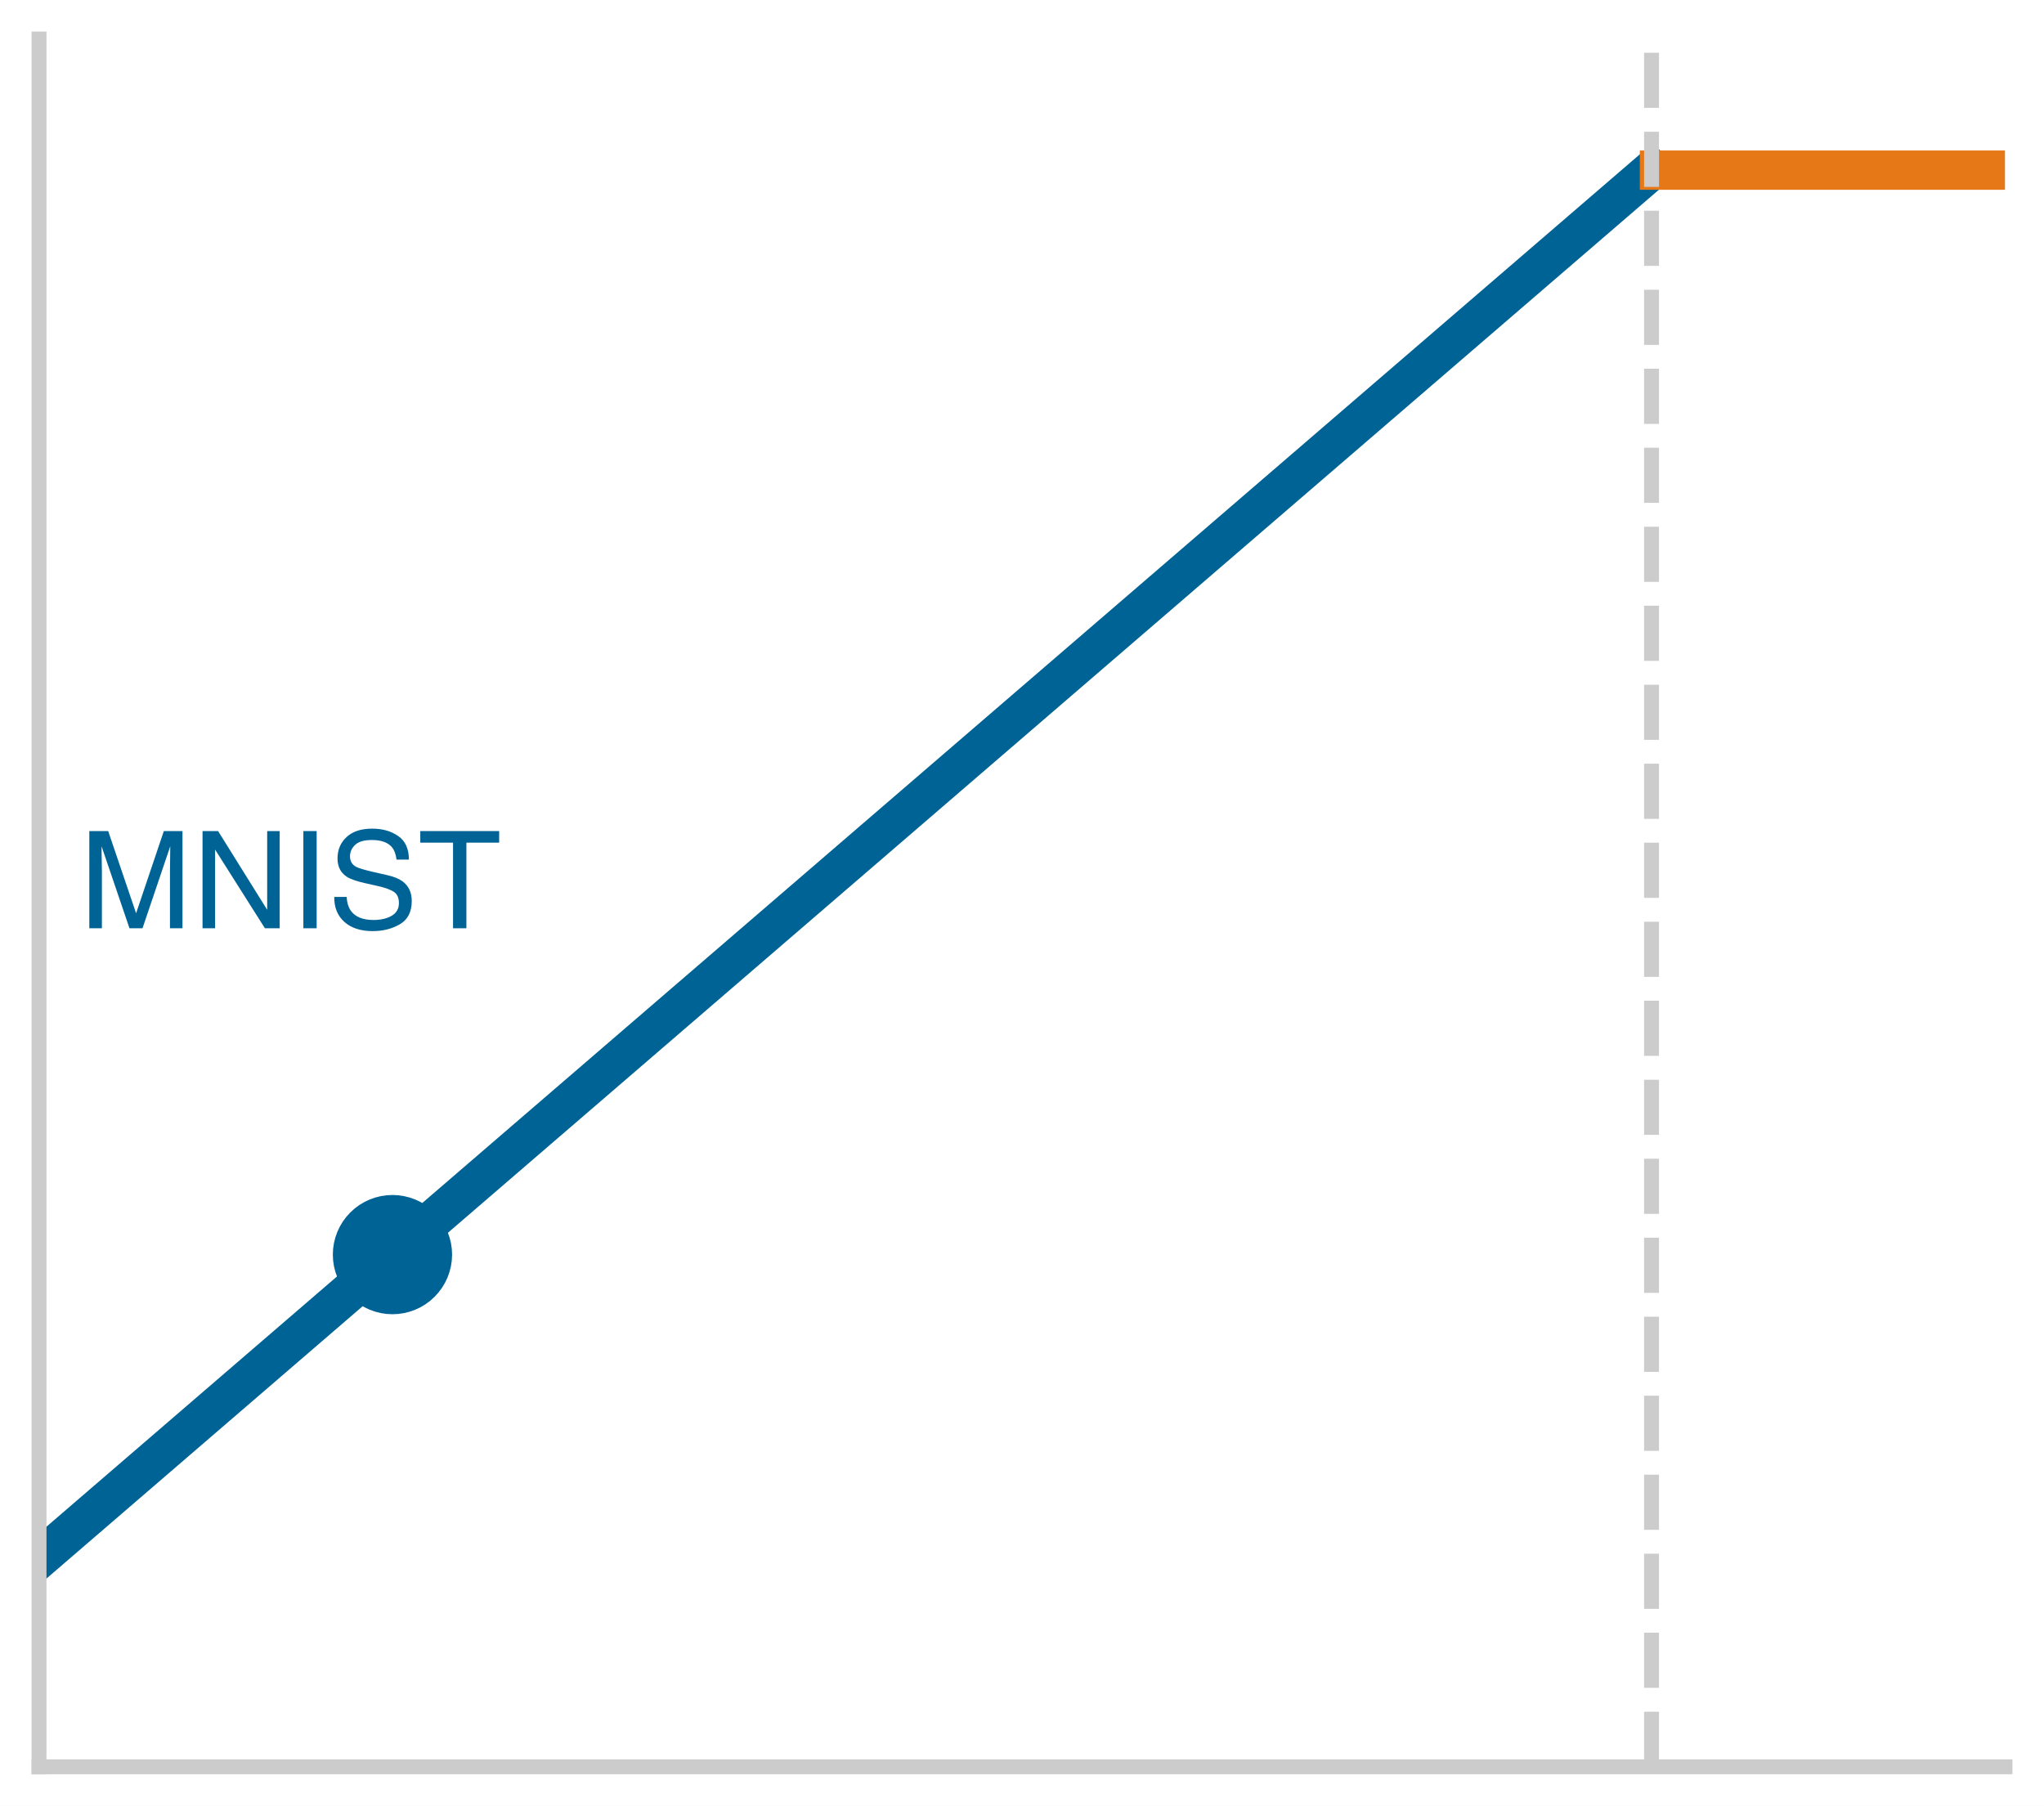
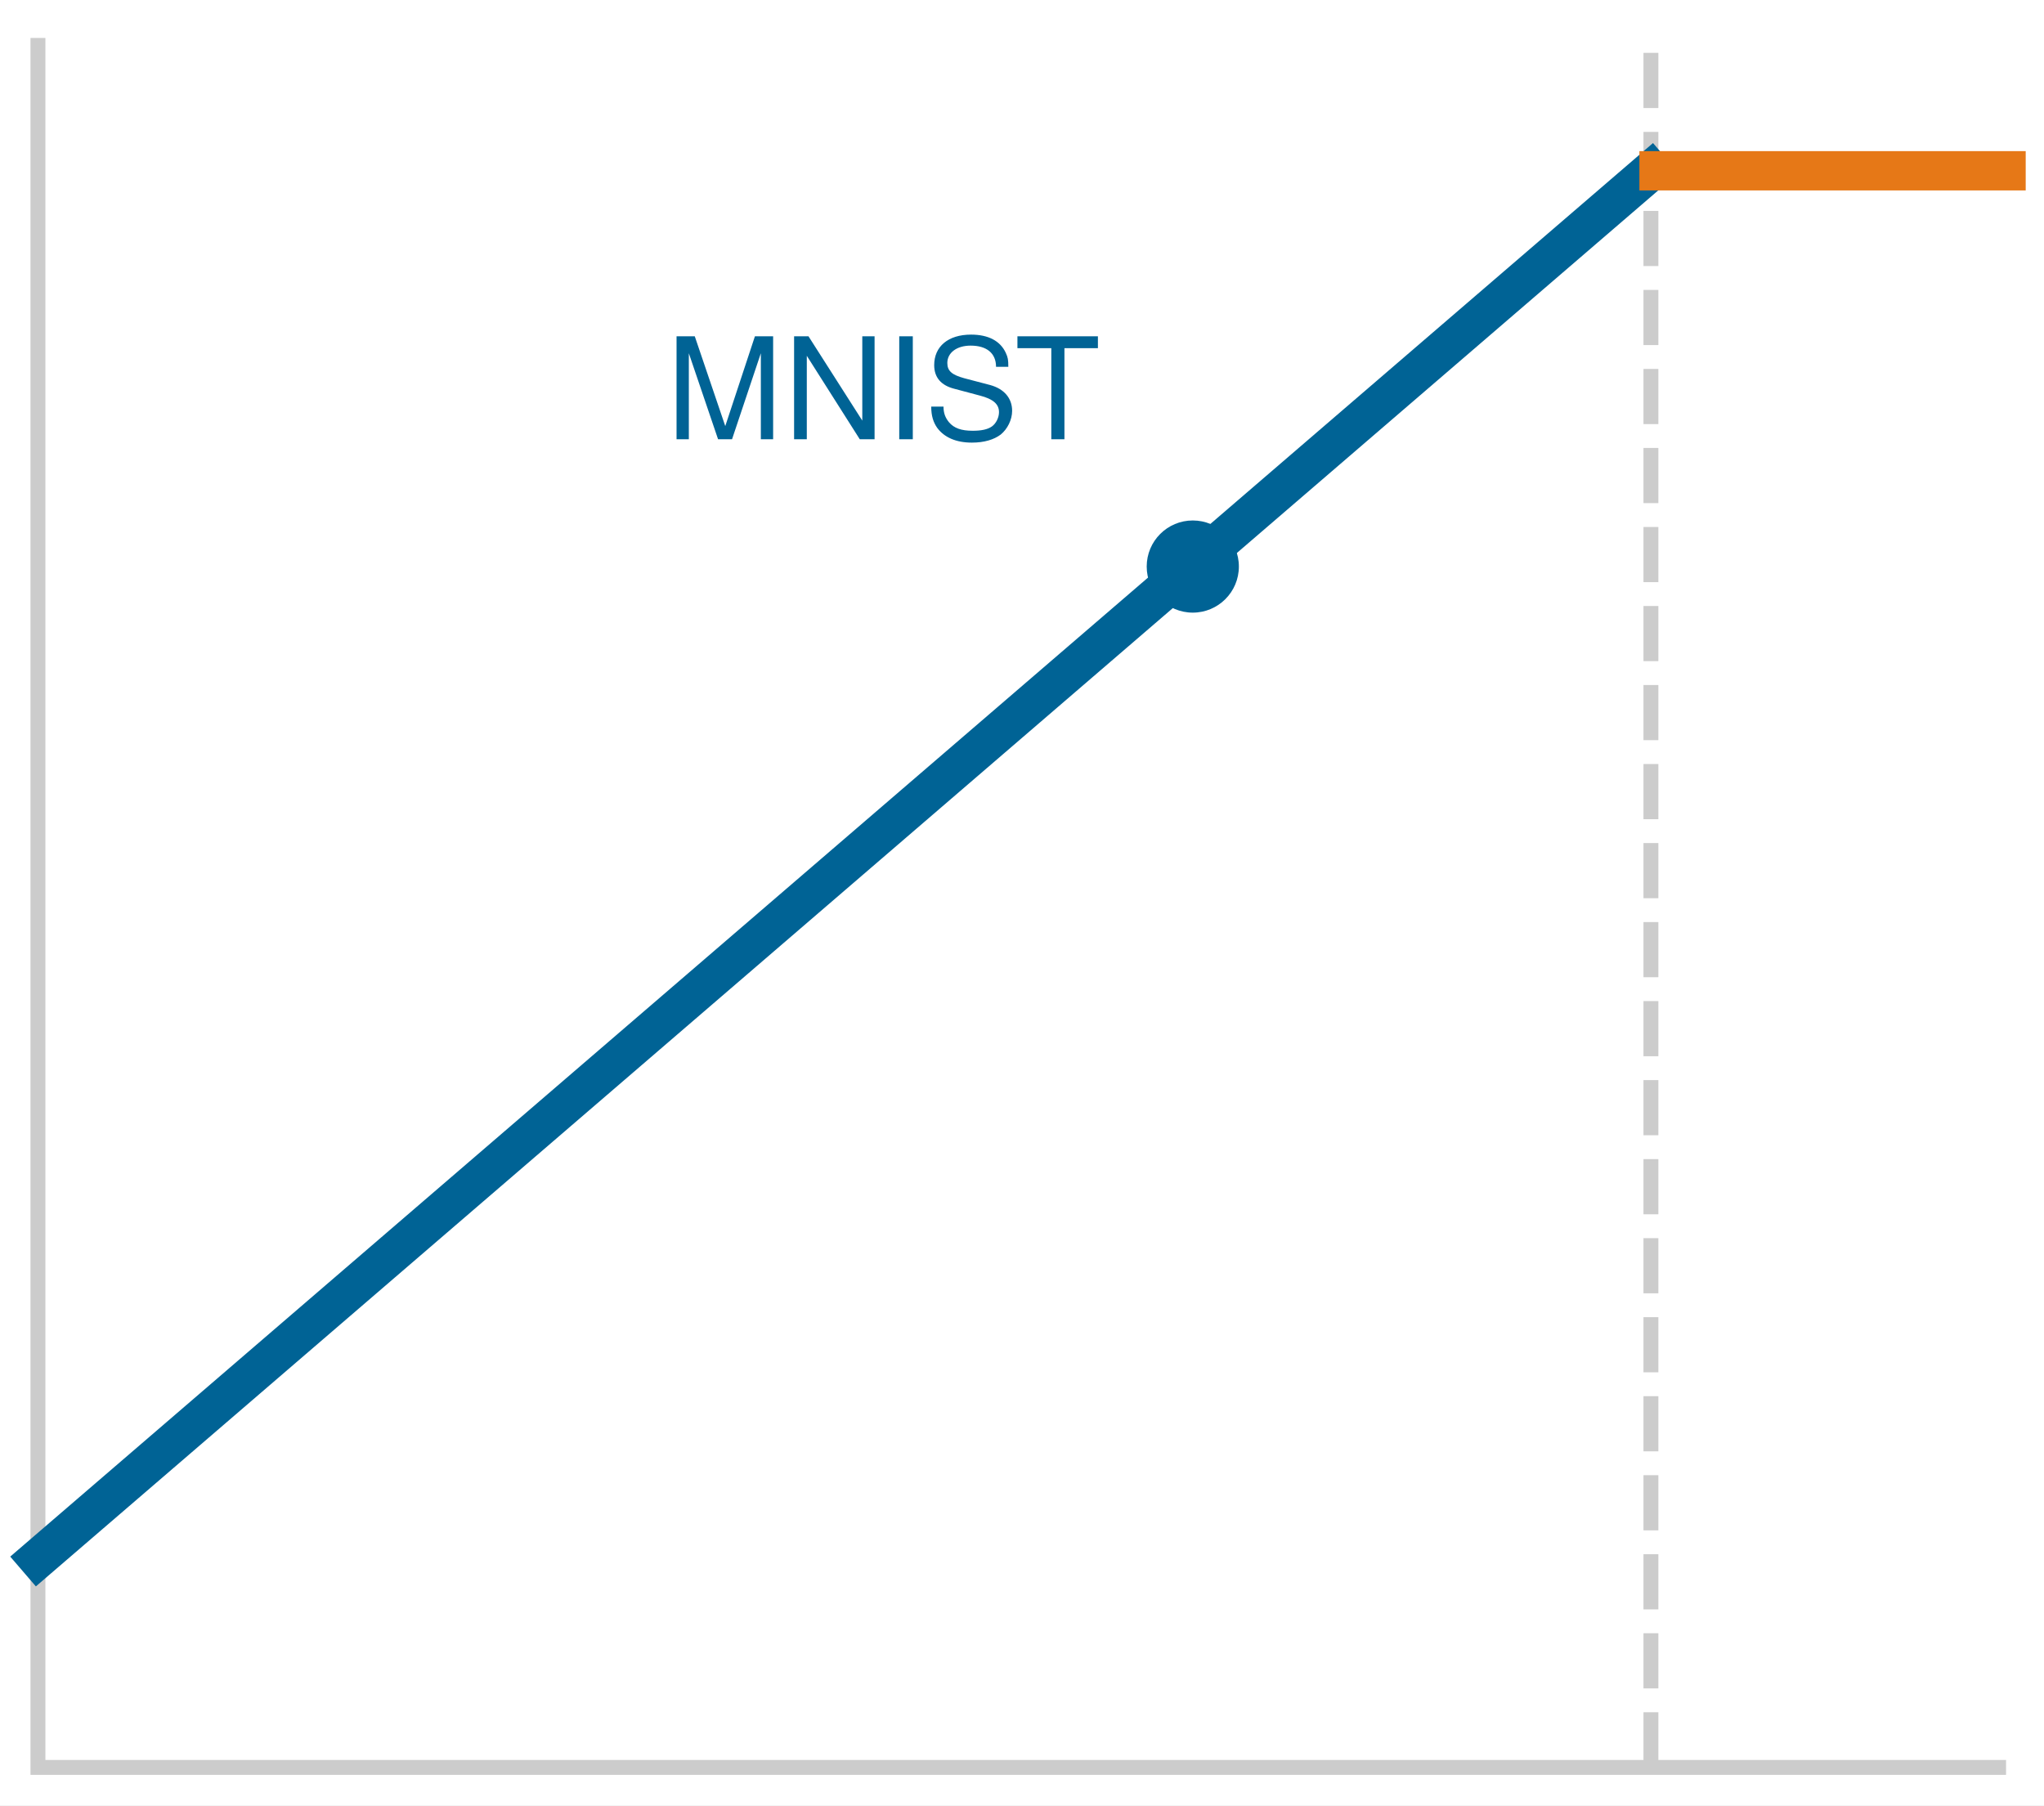
- <svg xmlns="http://www.w3.org/2000/svg" xmlns:xlink="http://www.w3.org/1999/xlink" width="75.42pt" height="66.636pt" viewBox="0 0 75.42 66.636" version="1.1">
-   <defs>
-     <style type="text/css">*{stroke-linejoin: round; stroke-linecap: butt}</style>
-   </defs>
-   <g id="figure_1">
-     <g id="patch_1">
-       <path d="M 0 66.636 L 75.42 66.636 L 75.42 0 L 0 0 z " style="fill: #ffffff" />
-     </g>
-     <g id="axes_1">
-       <g id="patch_2">
-         <path d="M 1.44 65.196 L 73.98 65.196 L 73.98 1.44 L 1.44 1.44 z " style="fill: #ffffff" />
-       </g>
-       <g id="matplotlib.axis_1">
-         <g id="xtick_1">
-           <g id="line2d_1" />
-         </g>
-         <g id="xtick_2">
-           <g id="line2d_2" />
-         </g>
-         <g id="xtick_3">
-           <g id="line2d_3" />
-         </g>
-         <g id="xtick_4">
-           <g id="line2d_4" />
-         </g>
-         <g id="xtick_5">
-           <g id="line2d_5" />
-         </g>
-         <g id="xtick_6">
-           <g id="line2d_6" />
-         </g>
-         <g id="xtick_7">
-           <g id="line2d_7" />
-         </g>
-         <g id="xtick_8">
-           <g id="line2d_8" />
-         </g>
-         <g id="xtick_9">
-           <g id="line2d_9" />
-         </g>
-         <g id="xtick_10">
-           <g id="line2d_10" />
-         </g>
-         <g id="xtick_11">
-           <g id="line2d_11" />
-         </g>
-         <g id="xtick_12">
-           <g id="line2d_12" />
-         </g>
-         <g id="xtick_13">
-           <g id="line2d_13" />
-         </g>
-         <g id="xtick_14">
-           <g id="line2d_14" />
-         </g>
-         <g id="xtick_15">
-           <g id="line2d_15" />
-         </g>
-         <g id="xtick_16">
-           <g id="line2d_16" />
-         </g>
-         <g id="xtick_17">
-           <g id="line2d_17" />
-         </g>
-         <g id="xtick_18">
-           <g id="line2d_18" />
-         </g>
-         <g id="xtick_19">
-           <g id="line2d_19" />
-         </g>
-         <g id="xtick_20">
-           <g id="line2d_20" />
-         </g>
-         <g id="xtick_21">
-           <g id="line2d_21" />
-         </g>
-         <g id="xtick_22">
-           <g id="line2d_22" />
-         </g>
-         <g id="xtick_23">
-           <g id="line2d_23" />
-         </g>
-         <g id="xtick_24">
-           <g id="line2d_24" />
-         </g>
-         <g id="xtick_25">
-           <g id="line2d_25" />
-         </g>
-         <g id="xtick_26">
-           <g id="line2d_26" />
-         </g>
-         <g id="xtick_27">
-           <g id="line2d_27" />
-         </g>
-         <g id="xtick_28">
-           <g id="line2d_28" />
-         </g>
-         <g id="xtick_29">
-           <g id="line2d_29" />
-         </g>
-         <g id="xtick_30">
-           <g id="line2d_30" />
-         </g>
-       </g>
-       <g id="matplotlib.axis_2">
-         <g id="ytick_1">
-           <g id="line2d_31" />
-         </g>
-         <g id="ytick_2">
-           <g id="line2d_32" />
-         </g>
-         <g id="ytick_3">
-           <g id="line2d_33" />
-         </g>
-         <g id="ytick_4">
-           <g id="line2d_34" />
-         </g>
-         <g id="ytick_5">
-           <g id="line2d_35" />
-         </g>
-         <g id="ytick_6">
-           <g id="line2d_36" />
-         </g>
-         <g id="ytick_7">
-           <g id="line2d_37" />
-         </g>
-         <g id="ytick_8">
-           <g id="line2d_38" />
-         </g>
-         <g id="ytick_9">
-           <g id="line2d_39" />
-         </g>
-         <g id="ytick_10">
-           <g id="line2d_40" />
-         </g>
-         <g id="ytick_11">
-           <g id="line2d_41" />
-         </g>
-         <g id="ytick_12">
-           <g id="line2d_42" />
-         </g>
-         <g id="ytick_13">
-           <g id="line2d_43" />
-         </g>
-         <g id="ytick_14">
-           <g id="line2d_44" />
-         </g>
-         <g id="ytick_15">
-           <g id="line2d_45" />
-         </g>
-         <g id="ytick_16">
-           <g id="line2d_46" />
-         </g>
-         <g id="ytick_17">
-           <g id="line2d_47" />
-         </g>
-         <g id="ytick_18">
-           <g id="line2d_48" />
-         </g>
-         <g id="ytick_19">
-           <g id="line2d_49" />
-         </g>
-         <g id="ytick_20">
-           <g id="line2d_50" />
-         </g>
-         <g id="ytick_21">
-           <g id="line2d_51" />
-         </g>
-         <g id="ytick_22">
-           <g id="line2d_52" />
-         </g>
-         <g id="ytick_23">
-           <g id="line2d_53" />
-         </g>
-         <g id="ytick_24">
-           <g id="line2d_54" />
-         </g>
-         <g id="ytick_25">
-           <g id="line2d_55" />
-         </g>
-         <g id="ytick_26">
-           <g id="line2d_56" />
-         </g>
-         <g id="ytick_27">
-           <g id="line2d_57" />
-         </g>
-         <g id="ytick_28">
-           <g id="line2d_58" />
-         </g>
-         <g id="ytick_29">
-           <g id="line2d_59" />
-         </g>
-         <g id="ytick_30">
-           <g id="line2d_60" />
-         </g>
-         <g id="ytick_31">
-           <g id="line2d_61" />
-         </g>
-         <g id="ytick_32">
-           <g id="line2d_62" />
-         </g>
-       </g>
-       <g id="line2d_63">
-         <path d="M 1.44 57.528 L 60.929 6.287 L 60.929 6.287 " clip-path="url(#pb95f9e5162)" style="fill: none; stroke: #006395; stroke-width: 1.45; stroke-linecap: square" />
-       </g>
-       <g id="line2d_64">
-         <path d="M 61.232 6.278 L 61.536 6.278 L 61.839 6.278 L 62.143 6.278 L 62.446 6.278 L 62.75 6.278 L 63.053 6.278 L 63.357 6.278 L 63.661 6.278 L 63.964 6.278 L 64.268 6.278 L 64.571 6.278 L 64.875 6.278 L 65.178 6.278 L 65.482 6.278 L 65.785 6.278 L 66.089 6.278 L 66.392 6.278 L 66.696 6.278 L 66.999 6.278 L 67.303 6.278 L 67.606 6.278 L 67.91 6.278 L 68.213 6.278 L 68.517 6.278 L 68.82 6.278 L 69.124 6.278 L 69.427 6.278 L 69.731 6.278 L 70.034 6.278 L 70.338 6.278 L 70.641 6.278 L 70.945 6.278 L 71.248 6.278 L 71.552 6.278 L 71.855 6.278 L 72.159 6.278 L 72.462 6.278 L 72.766 6.278 L 73.069 6.278 L 73.373 6.278 L 73.676 6.278 L 73.98 6.278 " clip-path="url(#pb95f9e5162)" style="fill: none; stroke: #e67817; stroke-width: 1.45; stroke-linecap: square" />
-       </g>
-       <g id="line2d_65">
-         <path d="M 60.939 65.196 L 60.939 1.44 " clip-path="url(#pb95f9e5162)" style="fill: none; stroke-dasharray: 2.035,0.88; stroke-dashoffset: 0; stroke: #cccccc; stroke-width: 0.55" />
-       </g>
-       <g id="patch_3">
-         <path d="M 1.44 65.196 L 1.44 1.44 " style="fill: none; stroke: #cccccc; stroke-width: 0.55; stroke-linejoin: miter; stroke-linecap: square" />
-       </g>
-       <g id="patch_4">
-         <path d="M 1.44 65.196 L 73.98 65.196 " style="fill: none; stroke: #cccccc; stroke-width: 0.55; stroke-linejoin: miter; stroke-linecap: square" />
-       </g>
-       <g id="line2d_66">
-         <defs>
-           <path id="m3a64f1ad0f" d="M 0 1.7 C 0.451 1.7 0.883 1.521 1.202 1.202 C 1.521 0.883 1.7 0.451 1.7 0 C 1.7 -0.451 1.521 -0.883 1.202 -1.202 C 0.883 -1.521 0.451 -1.7 0 -1.7 C -0.451 -1.7 -0.883 -1.521 -1.202 -1.202 C -1.521 -0.883 -1.7 -0.451 -1.7 0 C -1.7 0.451 -1.521 0.883 -1.202 1.202 C -0.883 1.521 -0.451 1.7 0 1.7 z " style="stroke: #006395" />
-         </defs>
-         <g clip-path="url(#pb95f9e5162)">
-           <use xlink:href="#m3a64f1ad0f" x="14.481" y="46.295" style="fill: #006395; stroke: #006395" />
-         </g>
-       </g>
-       <g id="text_1">
-         <g id="patch_5">
-           <path d="M 2.927 35.895 L 18.481 35.895 Q 19.081 35.895 19.081 35.295 L 19.081 30.666 Q 19.081 30.066 18.481 30.066 L 2.927 30.066 Q 2.327 30.066 2.327 30.666 L 2.327 35.295 Q 2.327 35.895 2.927 35.895 z " style="fill: #ffffff; opacity: 0.92" />
-         </g>
-         <g style="fill: #006395" transform="translate(2.927043 34.25305) scale(0.05 -0.05)">
-           <defs>
-             <path id="Helvetica-4d" d="M 472 4591 L 1363 4591 L 2681 709 L 3991 4591 L 4872 4591 L 4872 0 L 4281 0 L 4281 2709 Q 4281 2850 4287 3175 Q 4294 3500 4294 3872 L 2984 0 L 2369 0 L 1050 3872 L 1050 3731 Q 1050 3563 1058 3217 Q 1066 2872 1066 2709 L 1066 0 L 472 0 L 472 4591 z " transform="scale(0.015625)" />
-             <path id="Helvetica-4e" d="M 488 4591 L 1222 4591 L 3541 872 L 3541 4591 L 4131 4591 L 4131 0 L 3434 0 L 1081 3716 L 1081 0 L 488 0 L 488 4591 z M 2269 4591 L 2269 4591 z " transform="scale(0.015625)" />
-             <path id="Helvetica-49" d="M 628 4591 L 1256 4591 L 1256 0 L 628 0 L 628 4591 z " transform="scale(0.015625)" />
-             <path id="Helvetica-53" d="M 894 1481 Q 916 1091 1078 847 Q 1388 391 2169 391 Q 2519 391 2806 491 Q 3363 684 3363 1184 Q 3363 1559 3128 1719 Q 2891 1875 2384 1991 L 1763 2131 Q 1153 2269 900 2434 Q 463 2722 463 3294 Q 463 3913 891 4309 Q 1319 4706 2103 4706 Q 2825 4706 3329 4357 Q 3834 4009 3834 3244 L 3250 3244 Q 3203 3613 3050 3809 Q 2766 4169 2084 4169 Q 1534 4169 1293 3937 Q 1053 3706 1053 3400 Q 1053 3063 1334 2906 Q 1519 2806 2169 2656 L 2813 2509 Q 3278 2403 3531 2219 Q 3969 1897 3969 1284 Q 3969 522 3414 194 Q 2859 -134 2125 -134 Q 1269 -134 784 303 Q 300 738 309 1481 L 894 1481 z M 2150 4716 L 2150 4716 z " transform="scale(0.015625)" />
-             <path id="Helvetica-54" d="M 3828 4591 L 3828 4044 L 2281 4044 L 2281 0 L 1650 0 L 1650 4044 L 103 4044 L 103 4591 L 3828 4591 z " transform="scale(0.015625)" />
-           </defs>
-           <use xlink:href="#Helvetica-4d" />
-           <use xlink:href="#Helvetica-4e" transform="translate(83.30078 0)" />
-           <use xlink:href="#Helvetica-49" transform="translate(155.5176 0)" />
-           <use xlink:href="#Helvetica-53" transform="translate(183.3008 0)" />
-           <use xlink:href="#Helvetica-54" transform="translate(250 0)" />
-         </g>
-       </g>
-     </g>
-   </g>
-   <defs>
-     <clipPath id="pb95f9e5162">
-       <rect x="1.44" y="1.44" width="72.54" height="63.756" />
-     </clipPath>
-   </defs>
+ <svg xmlns="http://www.w3.org/2000/svg" version="1.1" width="75.4pt" height="66.6pt" viewBox="0 0 75.4 66.6" font-family="Helvetica Neue, Helvetica, Arial, sans-serif">
+   <rect x="0" y="0" width="75.4" height="66.6" fill="#ffffff" />
+   <polyline points="1.4,1.4 1.4,65.2 74.0,65.2" fill="none" stroke="#cccccc" stroke-width="0.55" stroke-linejoin="miter" />
+   <line x1="60.9" y1="65.2" x2="60.9" y2="1.4" stroke="#cccccc" stroke-width="0.55" stroke-dasharray="2.035,0.88" />
+   <line x1="1.4" y1="57.5" x2="60.9" y2="6.3" stroke="#006395" stroke-width="1.45" stroke-linecap="square" />
+   <line x1="61.2" y1="6.3" x2="74.0" y2="6.3" stroke="#e67817" stroke-width="1.45" stroke-linecap="square" />
+   <circle cx="44.0" cy="20.9" r="1.7" fill="#006395" />
+   <text x="40.6" y="16.2" text-anchor="end" font-size="5.2" fill="#006395">MNIST</text>
</svg>
